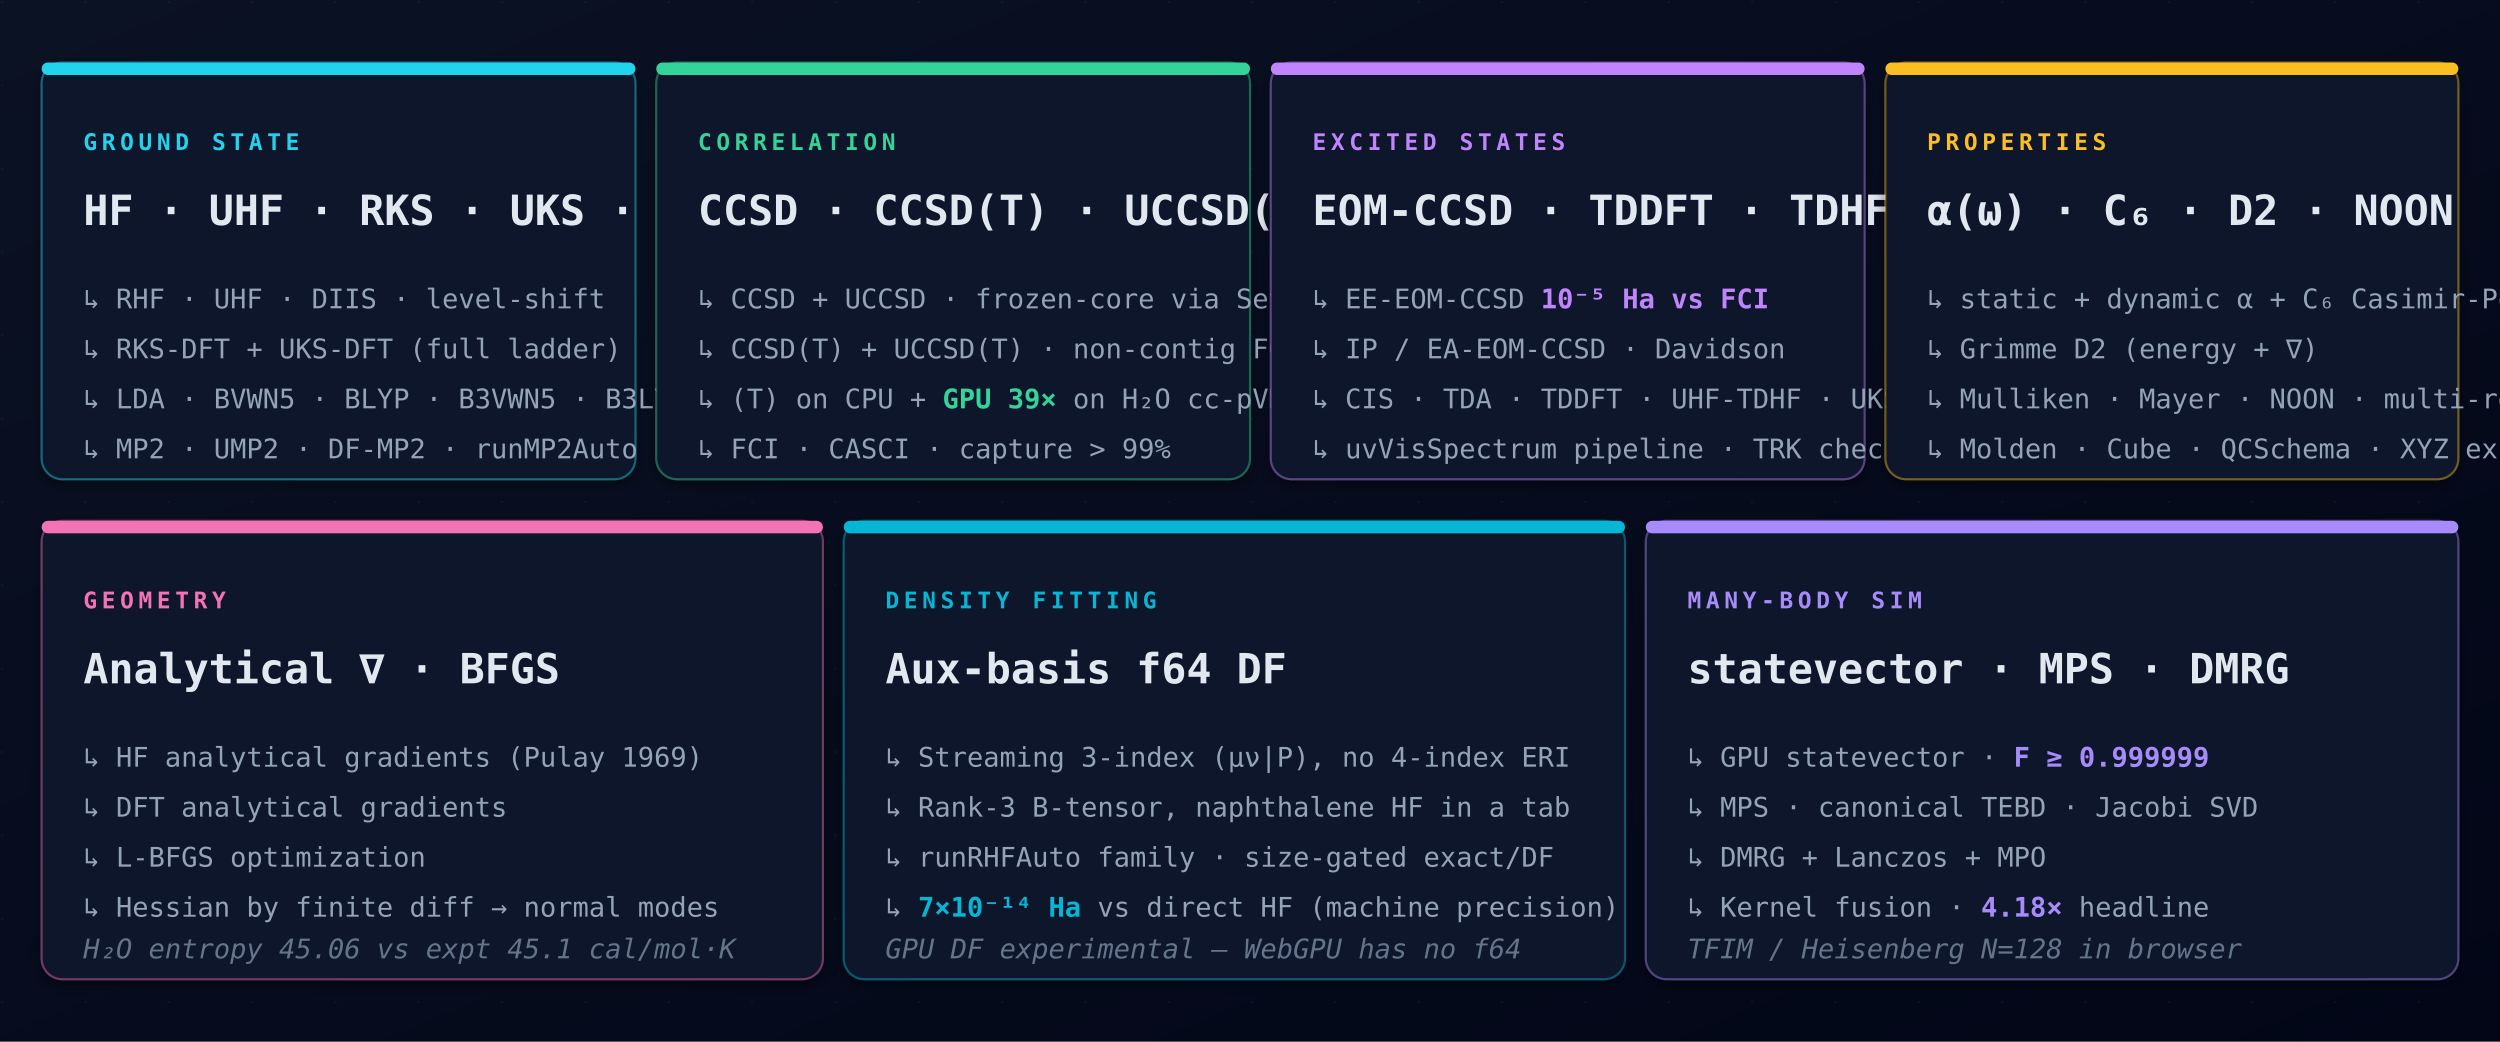
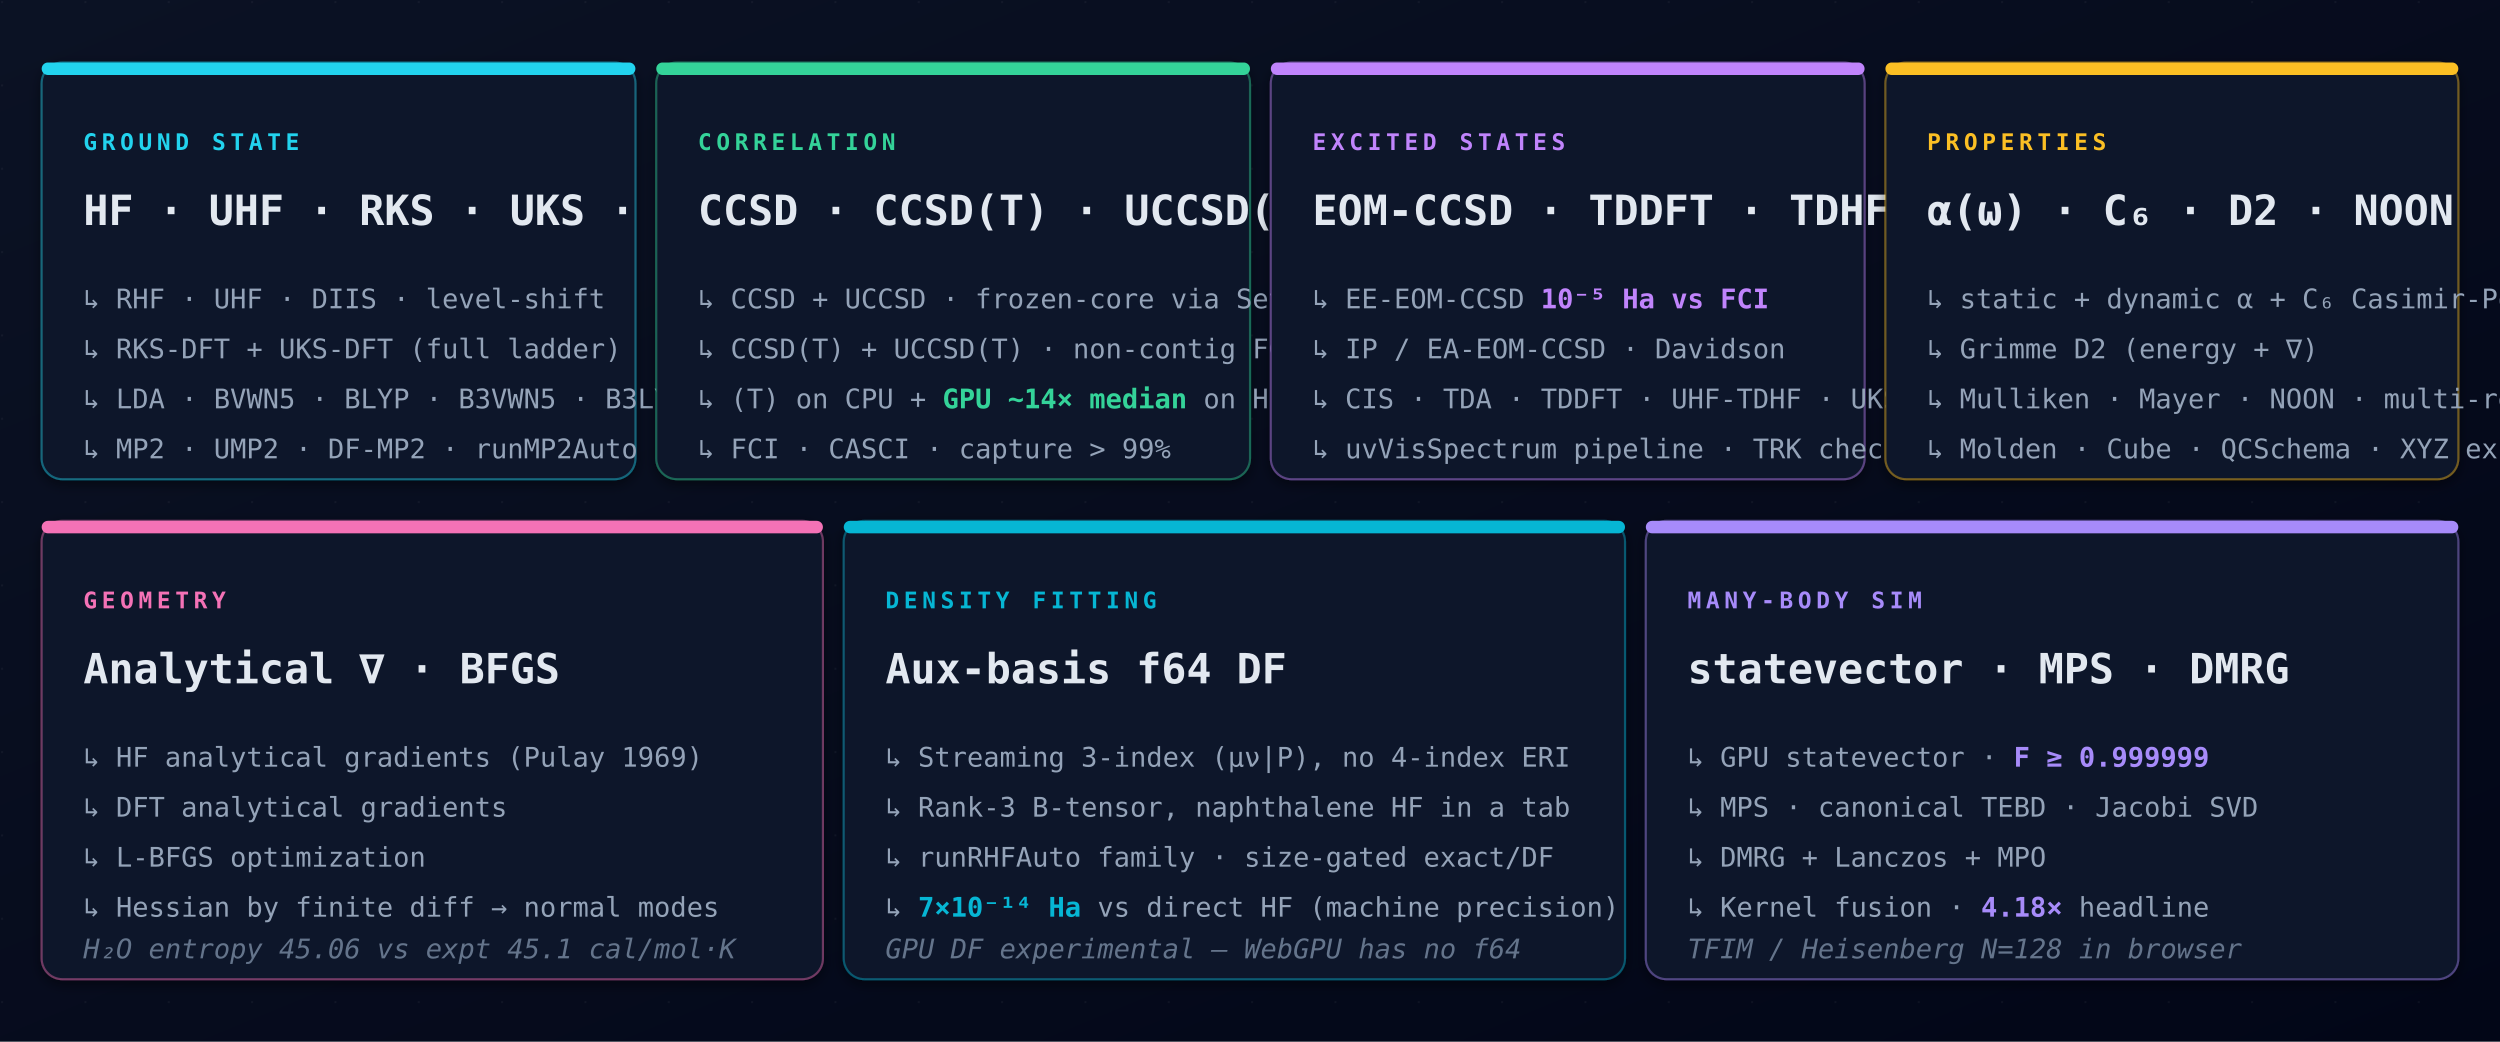
<svg xmlns="http://www.w3.org/2000/svg" viewBox="0 0 1200 500" width="1200" height="500" role="img" aria-label="Capability map: ground state (HF/UHF/RKS/UKS-DFT), correlation (MP2/CCSD/CCSD(T)), excited states (EOM-CCSD/TDDFT), properties (polarizability α(ω), C₆ dispersion, D2, Foster-Boys, NOON), geometry, density fitting, many-body sim">
  <defs>
    <linearGradient id="bgCap" x1="0" y1="0" x2="1" y2="1">
      <stop offset="0%" stop-color="#0b1224" />
      <stop offset="100%" stop-color="#020617" />
    </linearGradient>
    <pattern id="dotsCap" width="40" height="40" patternUnits="userSpaceOnUse">
      <circle cx="1" cy="1" r="0.55" fill="#ffffff" opacity="0.04" />
    </pattern>
    <filter id="cardShCap" x="-10%" y="-10%" width="120%" height="120%">
      <feDropShadow dx="0" dy="2" stdDeviation="3" flood-color="#000000" flood-opacity="0.5" />
    </filter>
  </defs>
  <rect width="1200" height="500" fill="url(#bgCap)" />
  <rect width="1200" height="500" fill="url(#dotsCap)" />
  <g font-family="ui-monospace, monospace">
    <g transform="translate(20 30)">
      <rect width="285" height="200" rx="10" fill="#0f172a" stroke="#22d3ee" stroke-opacity="0.4" filter="url(#cardShCap)" />
      <rect x="0" y="0" width="285" height="6" rx="3" fill="#22d3ee" />
      <text x="20" y="42" font-size="11" letter-spacing="0.2em" fill="#22d3ee" font-weight="700">GROUND STATE</text>
      <text x="20" y="78" font-size="20" font-weight="700" fill="#e2e8f0">HF · UHF · RKS · UKS · MP2</text>
      <g font-size="13" fill="#94a3b8">
        <text x="20" y="118">↳ RHF · UHF · DIIS · level-shift</text>
        <text x="20" y="142">↳ RKS-DFT + UKS-DFT (full ladder)</text>
        <text x="20" y="166">↳ LDA · BVWN5 · BLYP · B3VWN5 · B3LYP5</text>
        <text x="20" y="190">↳ MP2 · UMP2 · DF-MP2 · runMP2Auto</text>
      </g>
    </g>
    <g transform="translate(315 30)">
      <rect width="285" height="200" rx="10" fill="#0f172a" stroke="#34d399" stroke-opacity="0.4" filter="url(#cardShCap)" />
      <rect x="0" y="0" width="285" height="6" rx="3" fill="#34d399" />
      <text x="20" y="42" font-size="11" letter-spacing="0.2em" fill="#34d399" font-weight="700">CORRELATION</text>
      <text x="20" y="78" font-size="20" font-weight="700" fill="#e2e8f0">CCSD · CCSD(T) · UCCSD(T)</text>
      <g font-size="13" fill="#94a3b8">
        <text x="20" y="118">↳ CCSD + UCCSD · frozen-core via Set</text>
        <text x="20" y="142">↳ CCSD(T) + UCCSD(T) · non-contig FC</text>
-         <text x="20" y="166">↳ (T) on CPU + <tspan fill="#34d399" font-weight="700">GPU 39×</tspan> on H₂O cc-pVDZ</text>
+         <text x="20" y="166">↳ (T) on CPU + <tspan fill="#34d399" font-weight="700">GPU ~14× median</tspan> on H₂O cc-pVDZ</text>
        <text x="20" y="190">↳ FCI · CASCI · capture &gt; 99%</text>
      </g>
    </g>
    <g transform="translate(610 30)">
      <rect width="285" height="200" rx="10" fill="#0f172a" stroke="#c084fc" stroke-opacity="0.4" filter="url(#cardShCap)" />
      <rect x="0" y="0" width="285" height="6" rx="3" fill="#c084fc" />
      <text x="20" y="42" font-size="11" letter-spacing="0.2em" fill="#c084fc" font-weight="700">EXCITED STATES</text>
      <text x="20" y="78" font-size="20" font-weight="700" fill="#e2e8f0">EOM-CCSD · TDDFT · TDHF α(ω)</text>
      <g font-size="13" fill="#94a3b8">
        <text x="20" y="118">↳ EE-EOM-CCSD <tspan fill="#c084fc" font-weight="700">10⁻⁵ Ha vs FCI</tspan>
        </text>
        <text x="20" y="142">↳ IP / EA-EOM-CCSD · Davidson</text>
        <text x="20" y="166">↳ CIS · TDA · TDDFT · UHF-TDHF · UKS-TDDFT</text>
        <text x="20" y="190">↳ uvVisSpectrum pipeline · TRK check</text>
      </g>
    </g>
    <g transform="translate(905 30)">
      <rect width="275" height="200" rx="10" fill="#0f172a" stroke="#fbbf24" stroke-opacity="0.4" filter="url(#cardShCap)" />
      <rect x="0" y="0" width="275" height="6" rx="3" fill="#fbbf24" />
      <text x="20" y="42" font-size="11" letter-spacing="0.2em" fill="#fbbf24" font-weight="700">PROPERTIES</text>
      <text x="20" y="78" font-size="20" font-weight="700" fill="#e2e8f0">α(ω) · C₆ · D2 · NOON</text>
      <g font-size="13" fill="#94a3b8">
        <text x="20" y="118">↳ static + dynamic α + C₆ Casimir-Polder</text>
        <text x="20" y="142">↳ Grimme D2 (energy + ∇)</text>
        <text x="20" y="166">↳ Mulliken · Mayer · NOON · multi-ref verdict</text>
        <text x="20" y="190">↳ Molden · Cube · QCSchema · XYZ exports</text>
      </g>
    </g>
    <g transform="translate(20 250)">
      <rect width="375" height="220" rx="10" fill="#0f172a" stroke="#f472b6" stroke-opacity="0.4" filter="url(#cardShCap)" />
      <rect x="0" y="0" width="375" height="6" rx="3" fill="#f472b6" />
      <text x="20" y="42" font-size="11" letter-spacing="0.2em" fill="#f472b6" font-weight="700">GEOMETRY</text>
      <text x="20" y="78" font-size="20" font-weight="700" fill="#e2e8f0">Analytical ∇ · BFGS</text>
      <g font-size="13" fill="#94a3b8">
        <text x="20" y="118">↳ HF analytical gradients (Pulay 1969)</text>
        <text x="20" y="142">↳ DFT analytical gradients</text>
        <text x="20" y="166">↳ L-BFGS optimization</text>
        <text x="20" y="190">↳ Hessian by finite diff → normal modes</text>
        <text x="20" y="210" fill="#64748b" font-style="italic">H₂O entropy 45.06 vs expt 45.1 cal/mol·K</text>
      </g>
    </g>
    <g transform="translate(405 250)">
      <rect width="375" height="220" rx="10" fill="#0f172a" stroke="#06b6d4" stroke-opacity="0.4" filter="url(#cardShCap)" />
      <rect x="0" y="0" width="375" height="6" rx="3" fill="#06b6d4" />
      <text x="20" y="42" font-size="11" letter-spacing="0.2em" fill="#06b6d4" font-weight="700">DENSITY FITTING</text>
      <text x="20" y="78" font-size="20" font-weight="700" fill="#e2e8f0">Aux-basis f64 DF</text>
      <g font-size="13" fill="#94a3b8">
        <text x="20" y="118">↳ Streaming 3-index (μν|P), no 4-index ERI</text>
        <text x="20" y="142">↳ Rank-3 B-tensor, naphthalene HF in a tab</text>
        <text x="20" y="166">↳ runRHFAuto family · size-gated exact/DF</text>
        <text x="20" y="190">↳ <tspan fill="#06b6d4" font-weight="700">7×10⁻¹⁴ Ha</tspan> vs direct HF (machine precision)</text>
        <text x="20" y="210" fill="#64748b" font-style="italic">GPU DF experimental — WebGPU has no f64</text>
      </g>
    </g>
    <g transform="translate(790 250)">
      <rect width="390" height="220" rx="10" fill="#0f172a" stroke="#a78bfa" stroke-opacity="0.4" filter="url(#cardShCap)" />
      <rect x="0" y="0" width="390" height="6" rx="3" fill="#a78bfa" />
      <text x="20" y="42" font-size="11" letter-spacing="0.2em" fill="#a78bfa" font-weight="700">MANY-BODY SIM</text>
      <text x="20" y="78" font-size="20" font-weight="700" fill="#e2e8f0">statevector · MPS · DMRG</text>
      <g font-size="13" fill="#94a3b8">
        <text x="20" y="118">↳ GPU statevector · <tspan fill="#a78bfa" font-weight="700">F ≥ 0.999999</tspan>
        </text>
        <text x="20" y="142">↳ MPS · canonical TEBD · Jacobi SVD</text>
        <text x="20" y="166">↳ DMRG + Lanczos + MPO</text>
        <text x="20" y="190">↳ Kernel fusion · <tspan fill="#a78bfa" font-weight="700">4.18×</tspan> headline</text>
        <text x="20" y="210" fill="#64748b" font-style="italic">TFIM / Heisenberg N=128 in browser</text>
      </g>
    </g>
  </g>
</svg>
